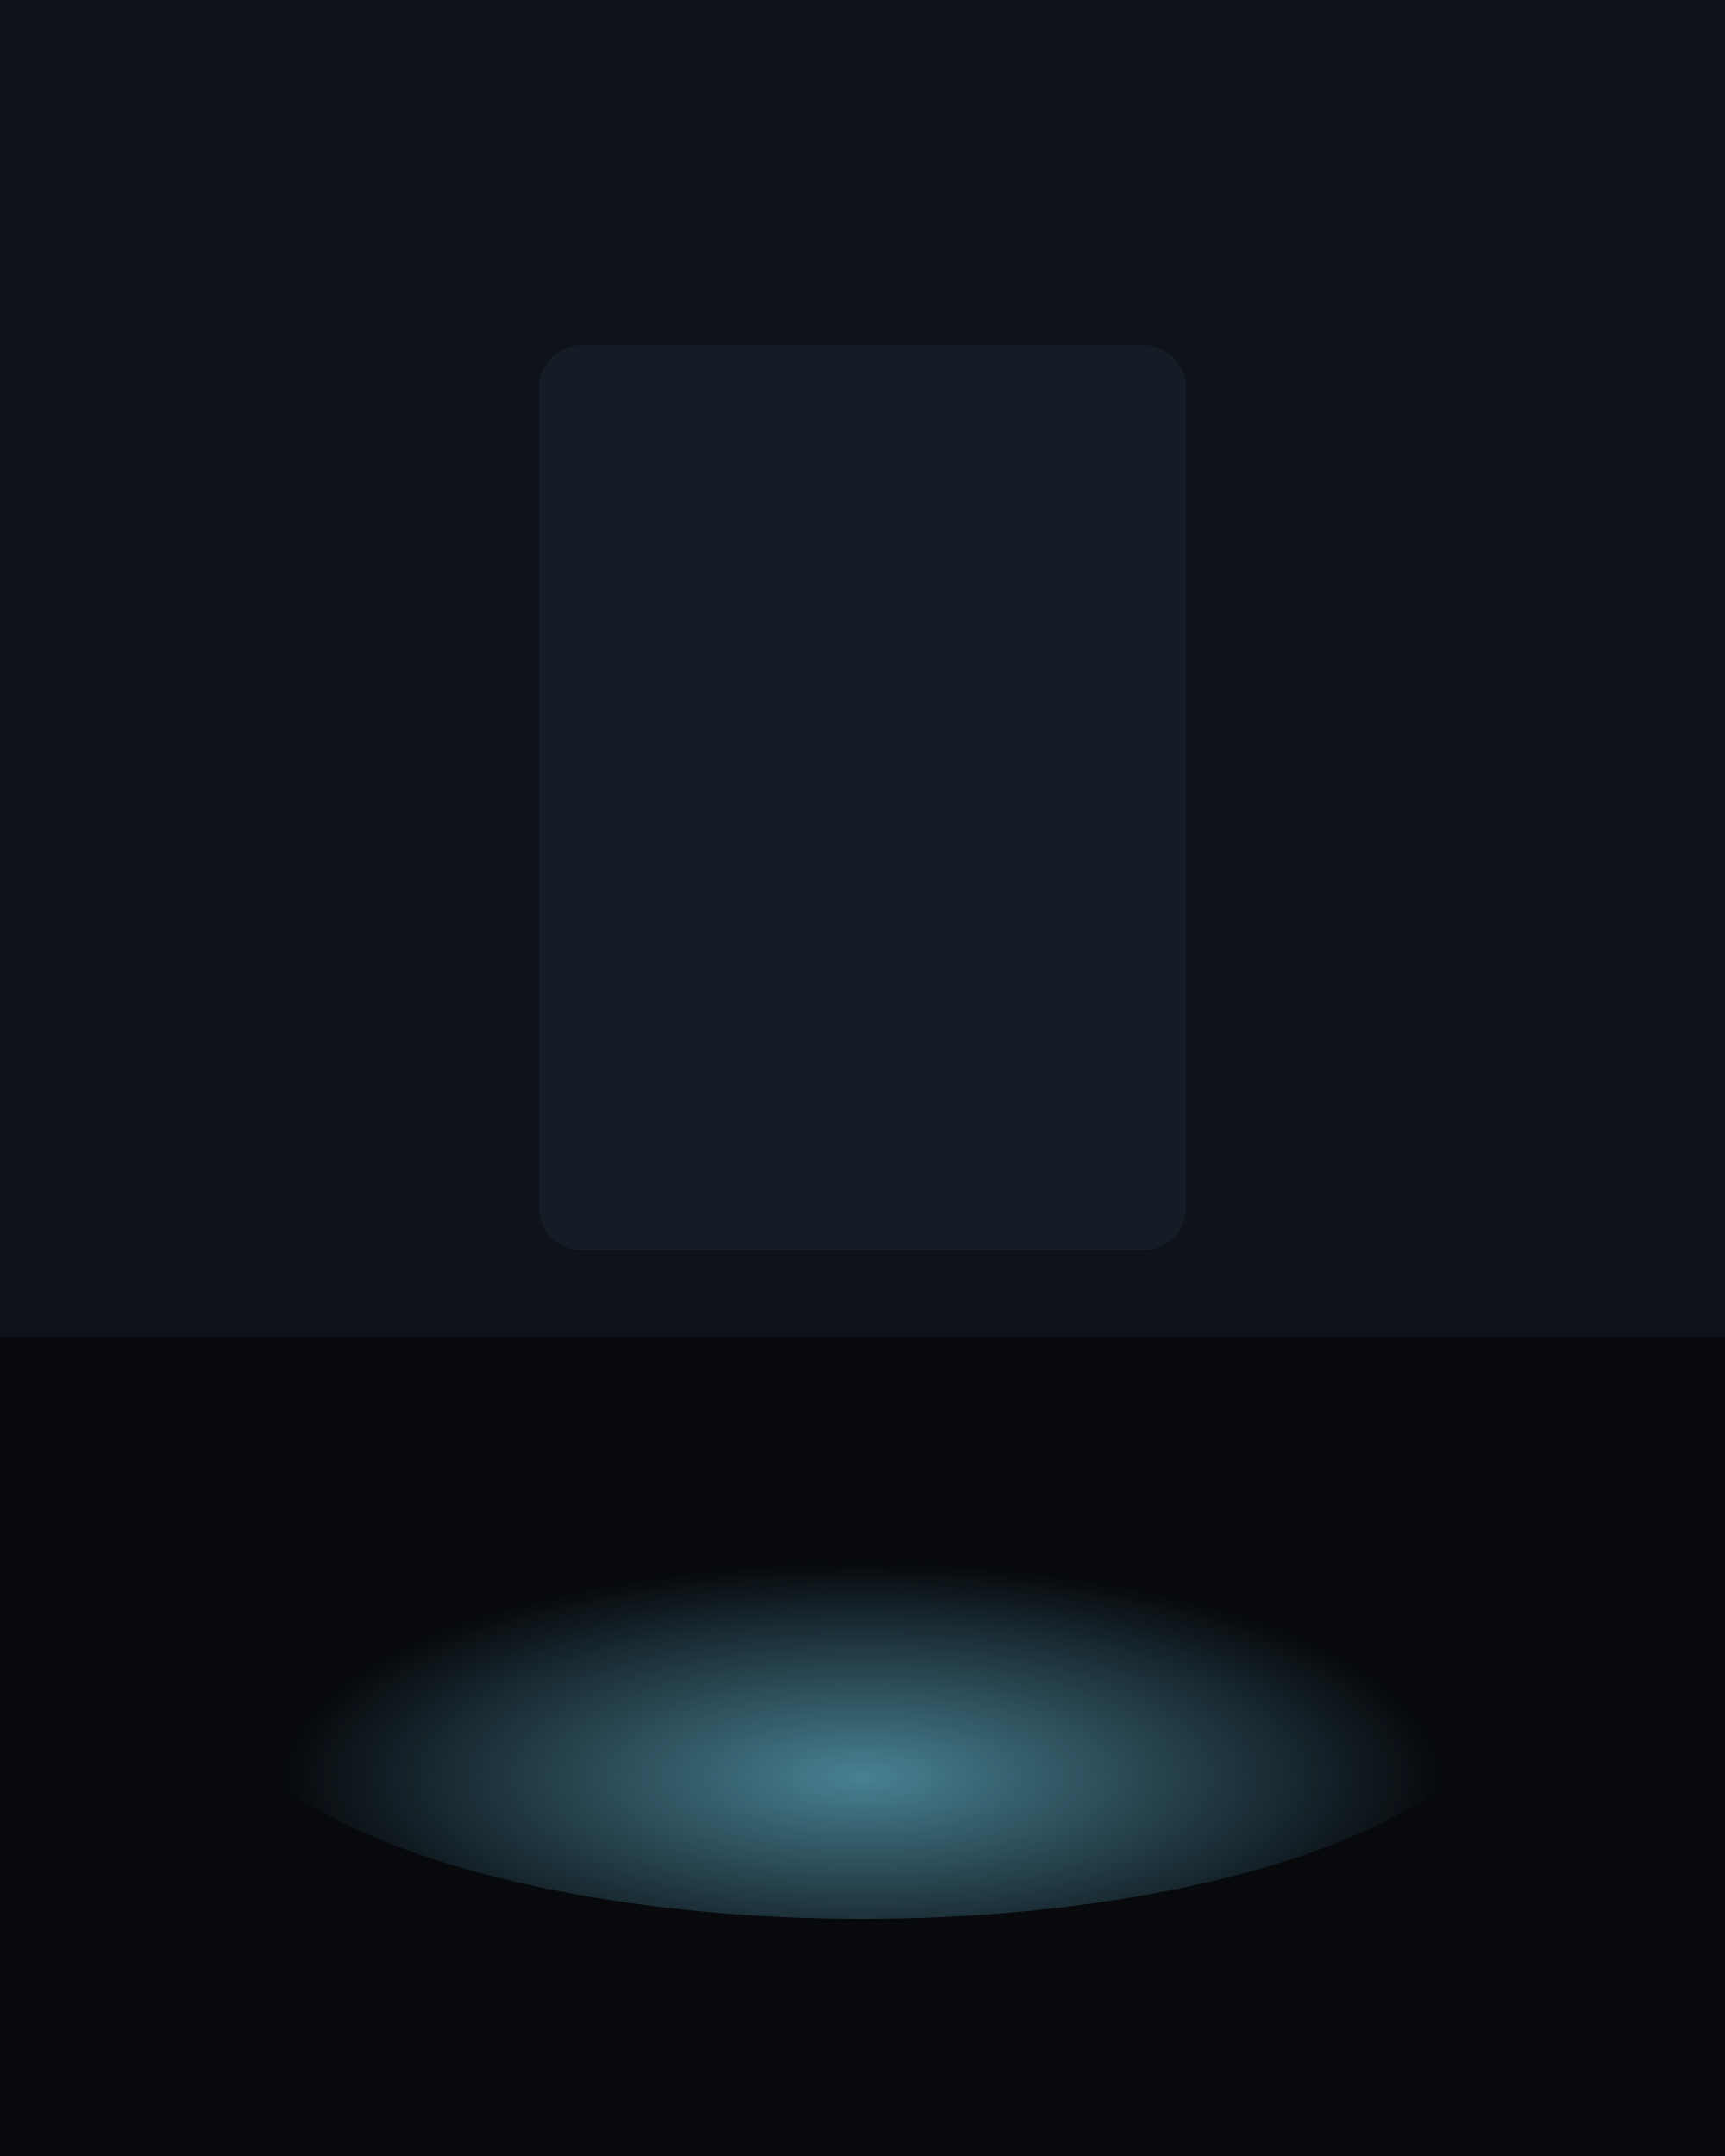
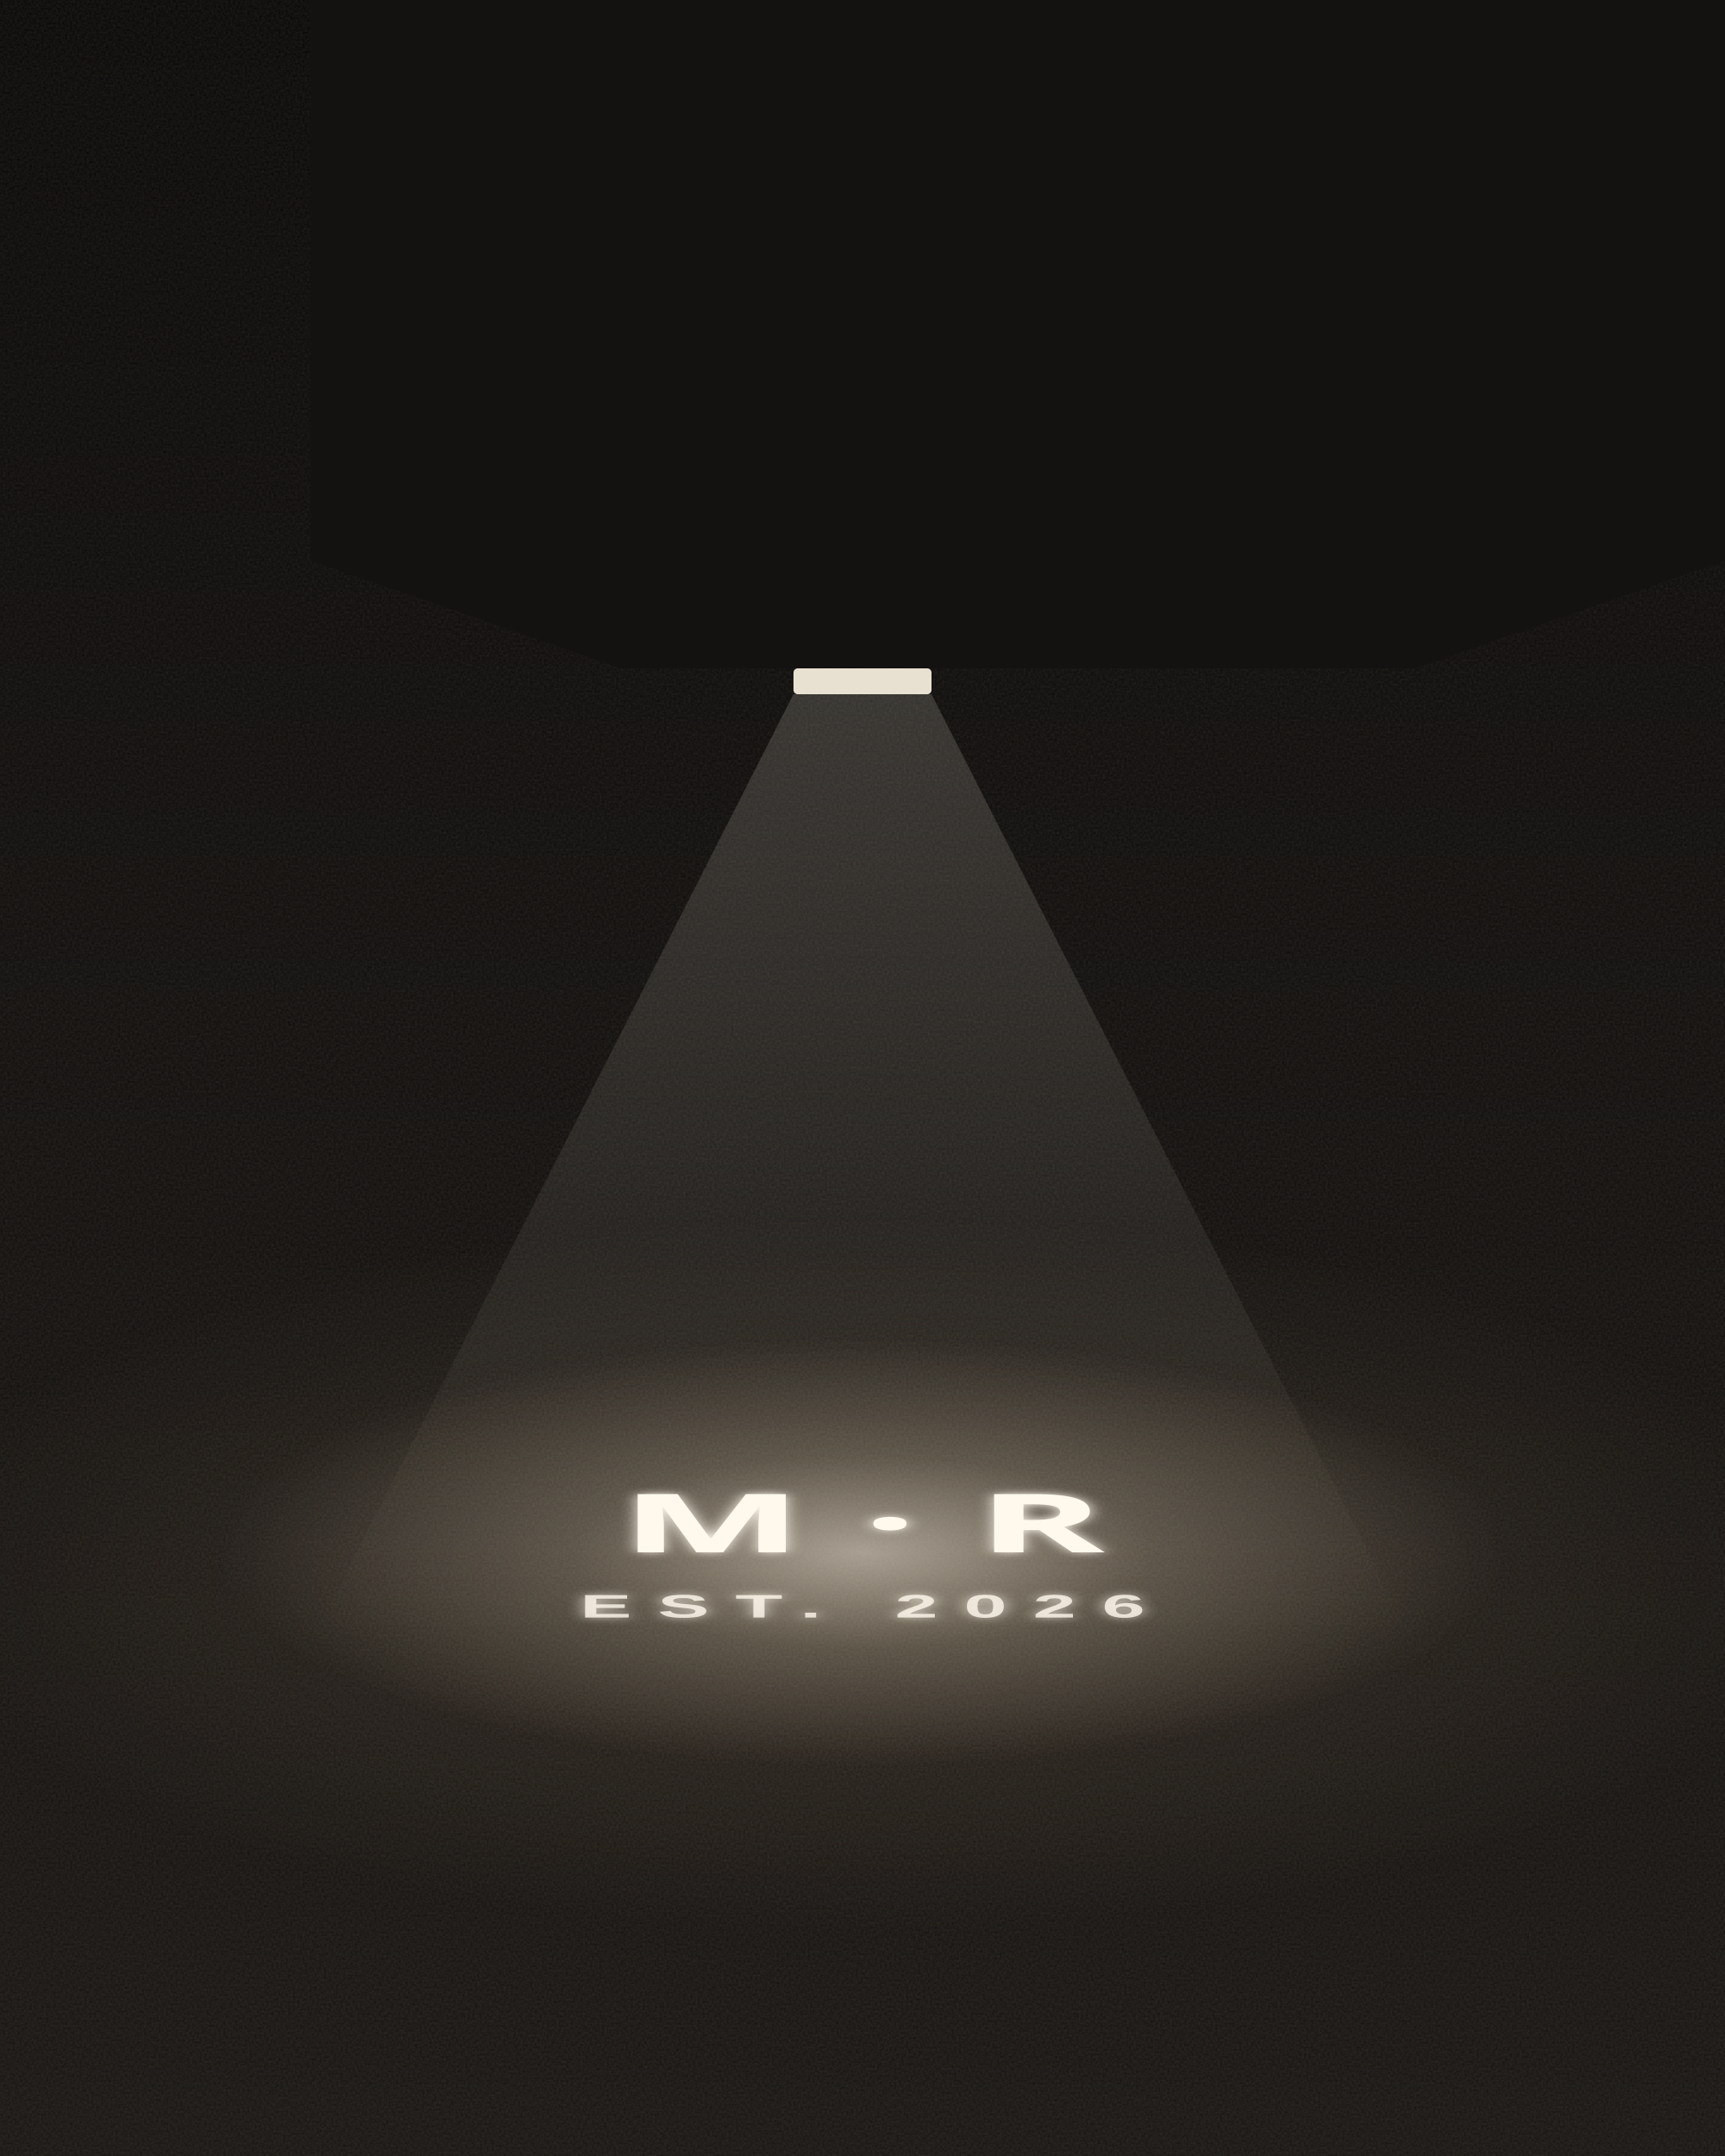
<svg xmlns="http://www.w3.org/2000/svg" viewBox="0 0 800 1000" width="800" height="1000">
  <defs>
-     <radialGradient id="g" cx="50%" cy="70%" r="45%">
-       <stop offset="0" stop-color="#7de3ff" stop-opacity=".55" />
-       <stop offset="1" stop-color="#7de3ff" stop-opacity="0" />
+     <linearGradient id="g" x1="0" y1="0" x2="0" y2="1">
+       <stop offset="0" stop-color="#070605" />
+       <stop offset=".55" stop-color="#100e0c" />
+       <stop offset="1" stop-color="#171411" />
+     </linearGradient>
+     <filter id="n" x="0" y="0" width="100%" height="100%">
+       <feTurbulence type="fractalNoise" baseFrequency=".9" numOctaves="2" seed="11" />
+       <feColorMatrix values="0 0 0 0 .62 0 0 0 0 .58 0 0 0 0 .52 0 0 0 .12 0" />
+     </filter>
+     <radialGradient id="p" cx=".5" cy=".5" r=".5">
+       <stop offset="0" stop-color="#fff6e6" stop-opacity=".55" />
+       <stop offset=".45" stop-color="#fff1d6" stop-opacity=".2" />
+       <stop offset="1" stop-color="#fff1d6" stop-opacity="0" />
    </radialGradient>
+     <radialGradient id="h" cx=".5" cy=".5" r=".5">
+       <stop offset="0" stop-color="#ffd9a0" stop-opacity=".14" />
+       <stop offset="1" stop-color="#ffd9a0" stop-opacity="0" />
+     </radialGradient>
+     <linearGradient id="b" x1="0" y1="0" x2="0" y2="1">
+       <stop offset="0" stop-color="#fff6e6" stop-opacity=".16" />
+       <stop offset="1" stop-color="#fff6e6" stop-opacity="0" />
+     </linearGradient>
+     <filter id="bl" x="-20%" y="-60%" width="140%" height="220%">
+       <feGaussianBlur stdDeviation="4" result="x" />
+       <feMerge>
+         <feMergeNode in="x" />
+         <feMergeNode in="SourceGraphic" />
+       </feMerge>
+     </filter>
  </defs>
-   <rect width="800" height="1000" fill="#0e1219" />
-   <rect y="620" width="800" height="380" fill="#07090d" />
-   <ellipse cx="400" cy="780" rx="300" ry="110" fill="url(#g)" />
-   <rect x="250" y="160" width="300" height="420" rx="20" fill="#161c26" />
+   <rect width="800" height="1000" fill="url(#g)" />
+   <rect width="800" height="1000" filter="url(#n)" />
+   <path d="M144 0 H800 V260 L656 310 H288 L144 260 Z" fill="#141210" />
+   <rect x="368" y="310" width="64" height="12" rx="2" fill="#fff6e6" opacity=".9" />
+   <path d="M368 322 L432 322 L655 760 L145 760 Z" fill="url(#b)" />
+   <ellipse cx="400" cy="730" rx="450" ry="165" fill="url(#h)" />
+   <ellipse cx="400" cy="720" rx="300" ry="99" fill="url(#p)" />
+   <g transform="translate(400 720) scale(1 .42)" filter="url(#bl)">
+     <text text-anchor="middle" fill="#fff8ec" font-family="Impact, Haettenschweiler, Arial Narrow Bold, sans-serif" font-weight="800" font-size="90" letter-spacing="2">M · R</text>
+     <text text-anchor="middle" y="72" fill="#fff8ec" opacity=".8" font-family="Arial Narrow, Arial, sans-serif" font-weight="700" font-size="36" letter-spacing="12">EST. 2026</text>
+   </g>
</svg>
